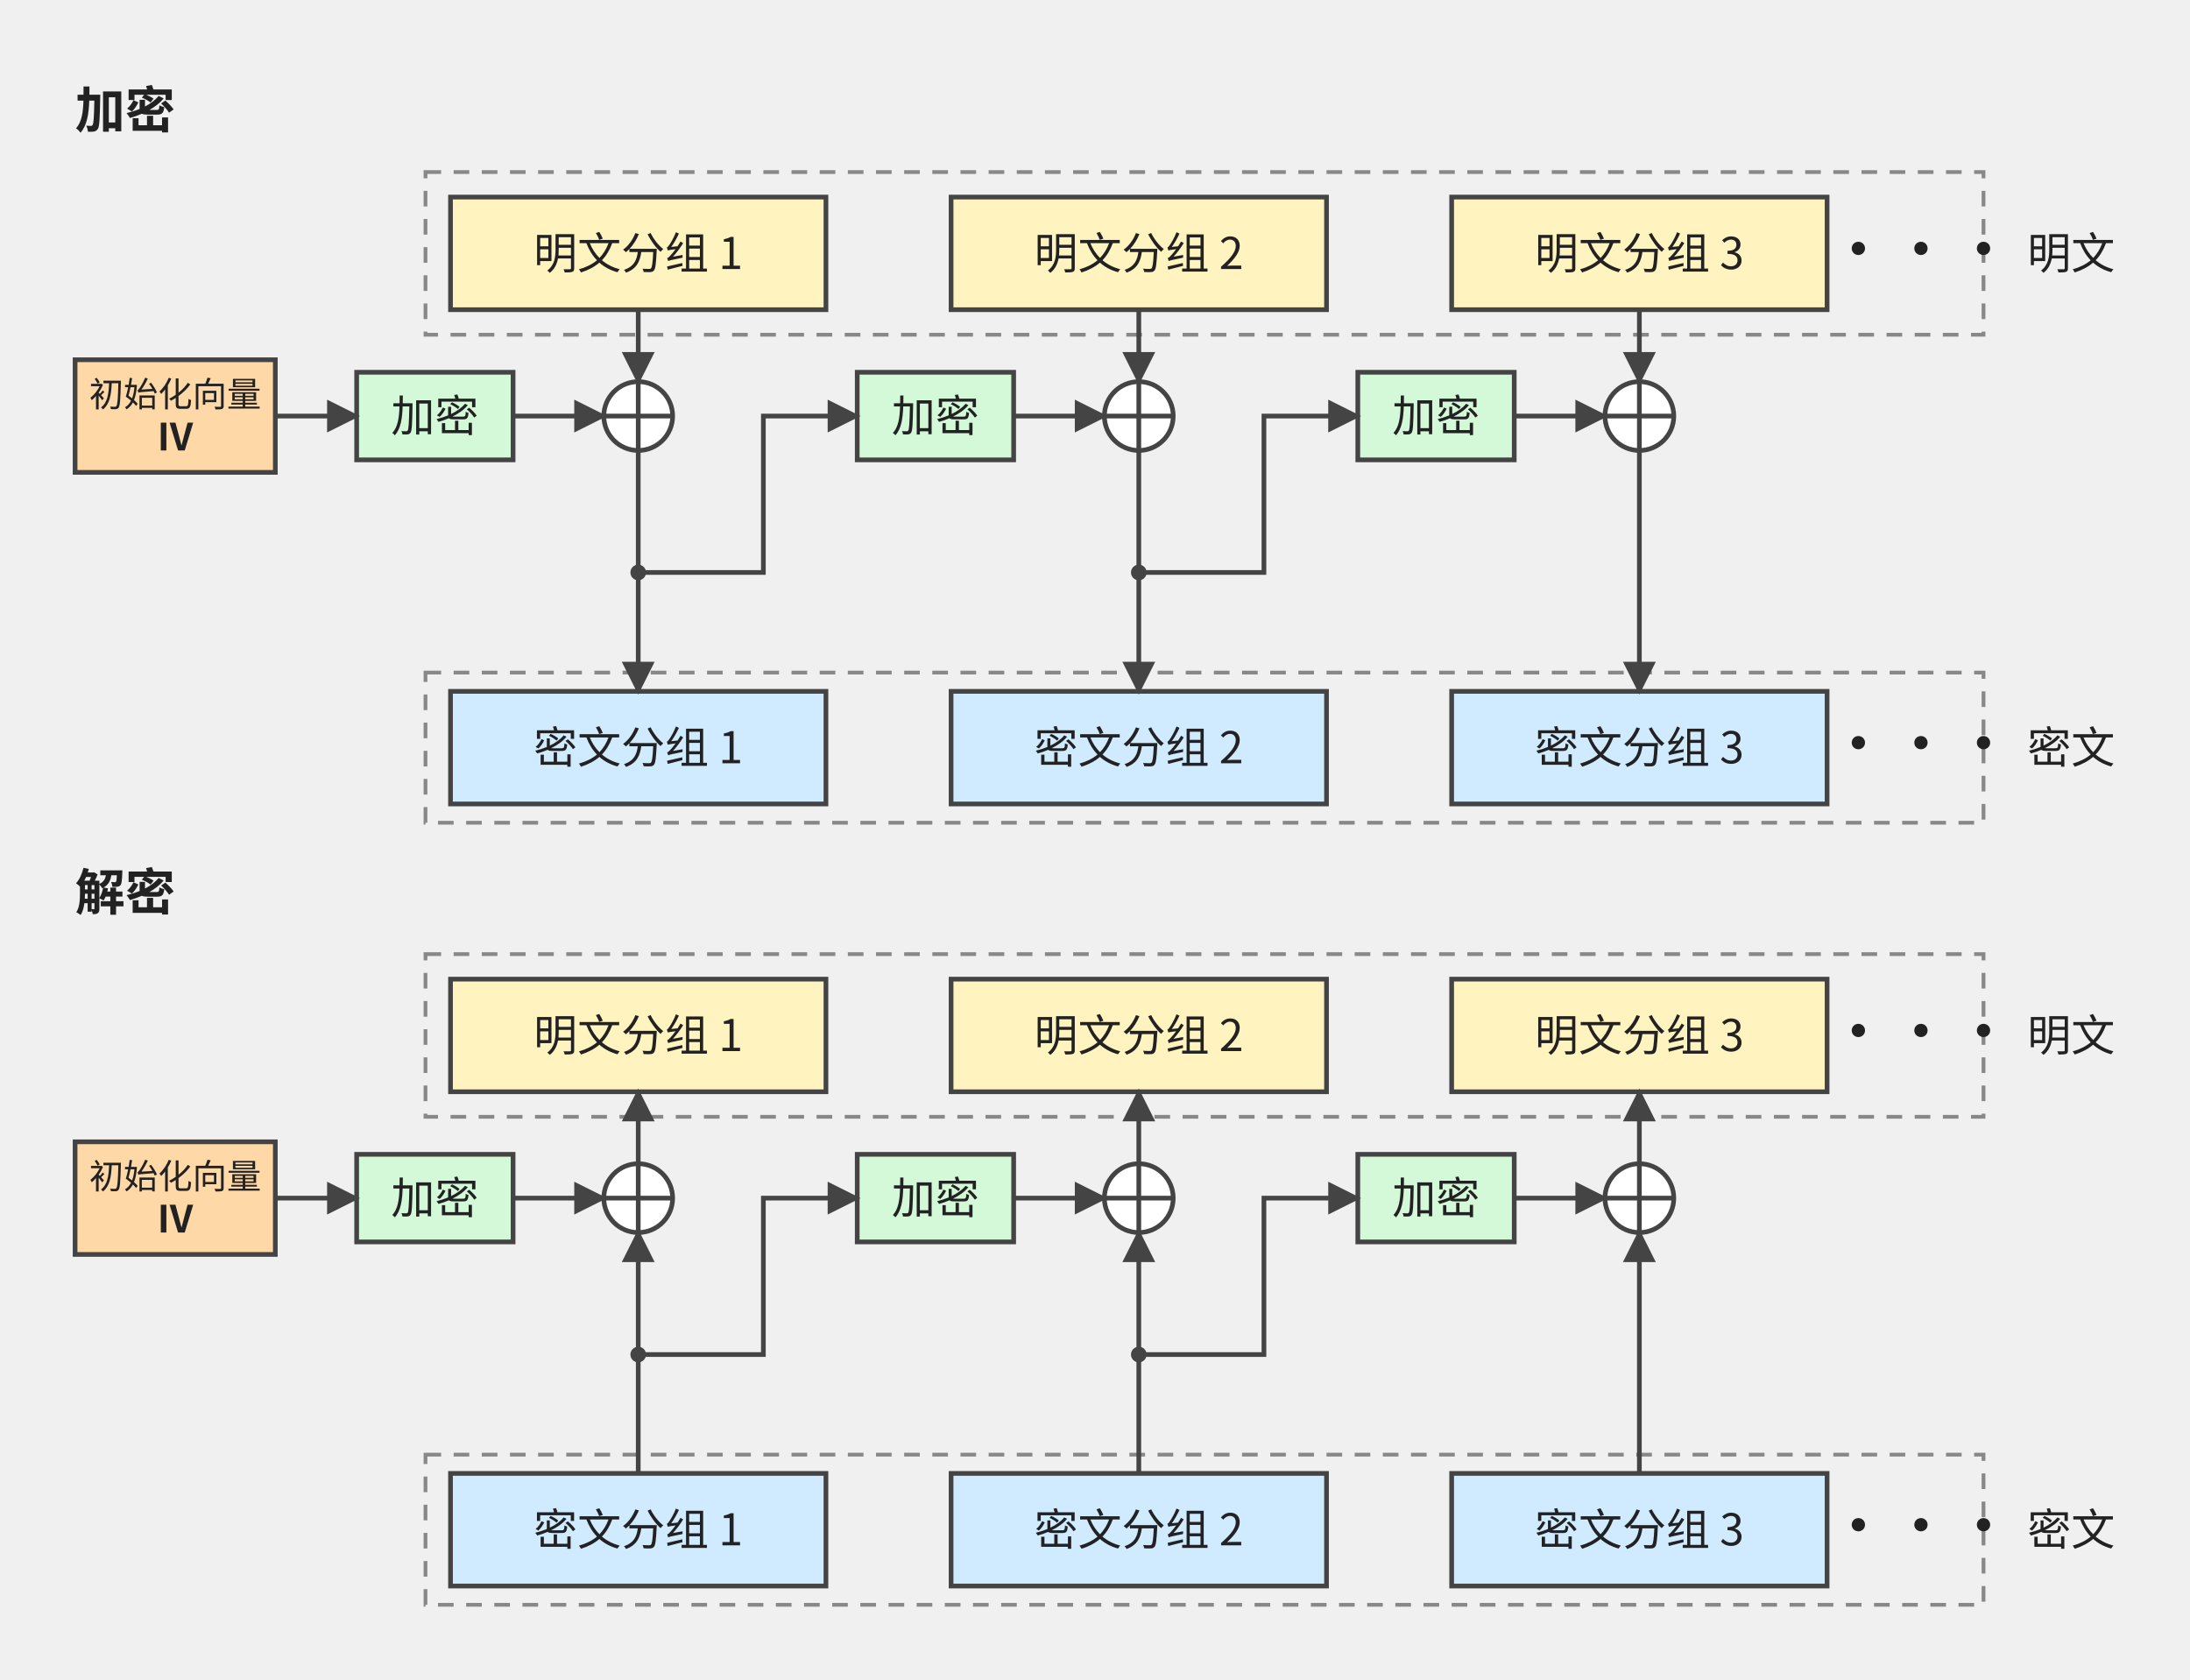
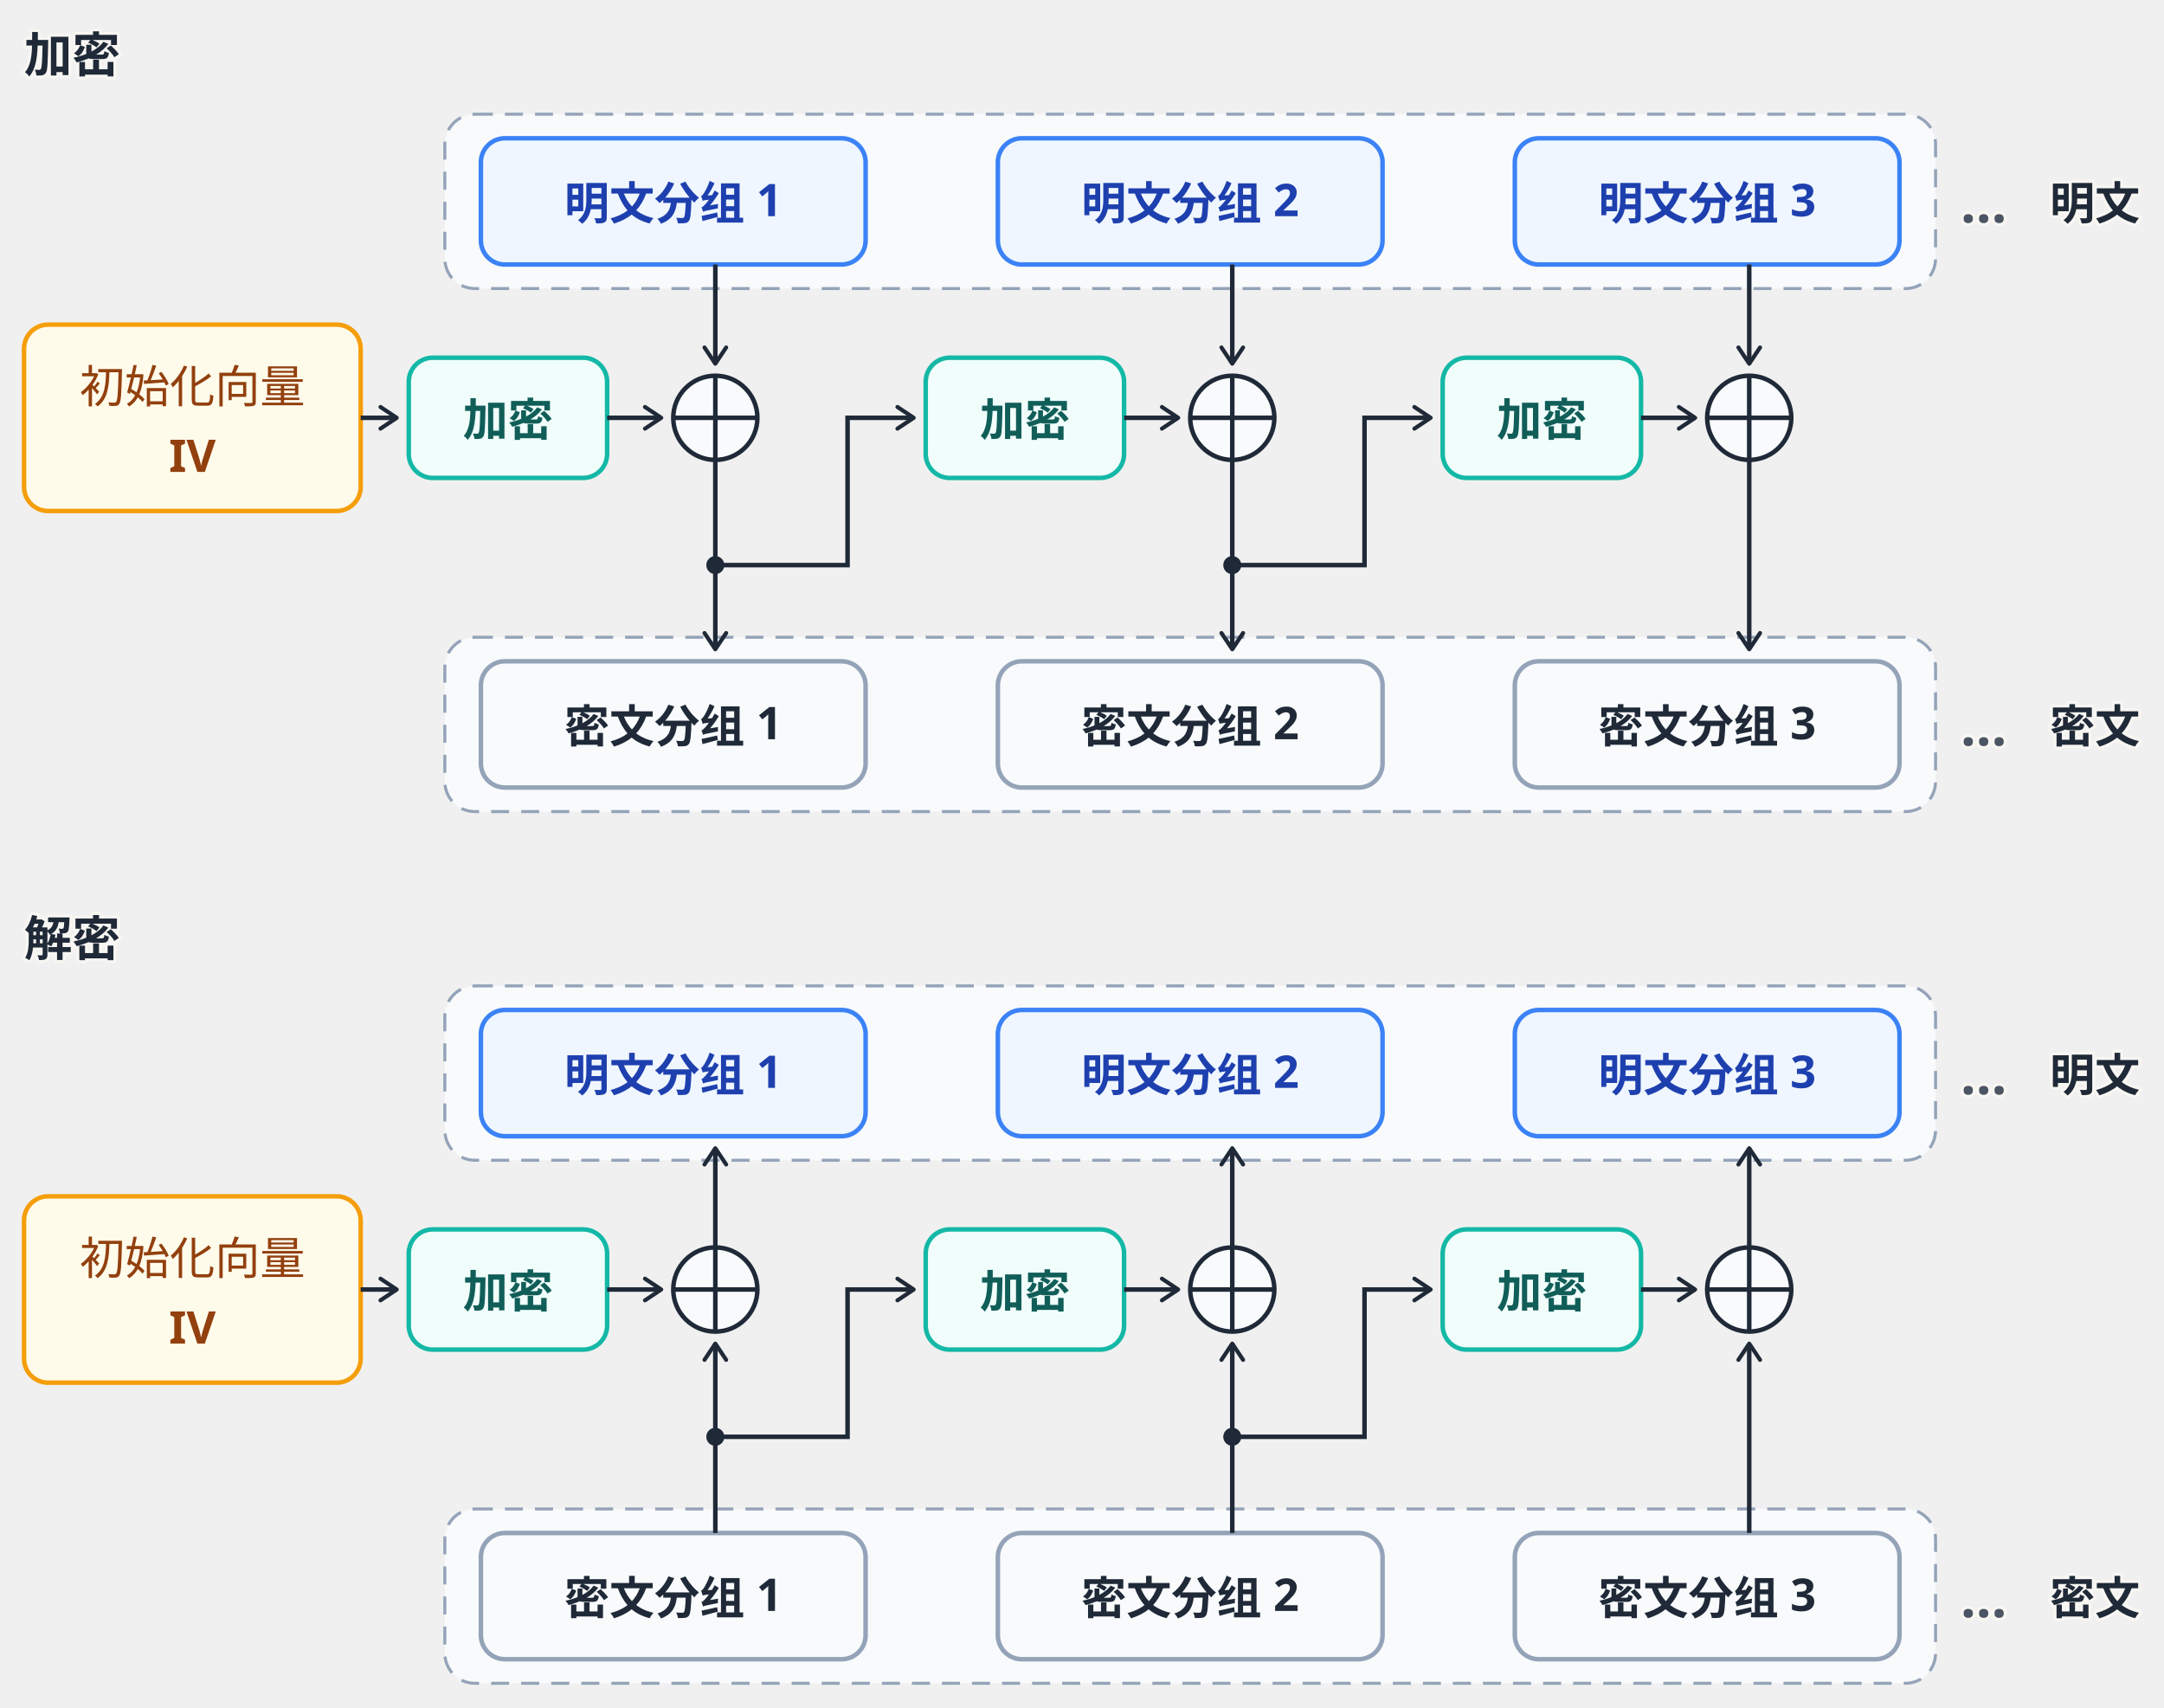
- <svg xmlns="http://www.w3.org/2000/svg" viewBox="-14 -23 700 537" width="700" role="img" aria-label="CFB 密码反馈模式：加密与解密">
-   <style>
- text{font-family:'PingFang SC','Microsoft YaHei','Noto Sans CJK SC',sans-serif;fill:#222;text-anchor:middle;font-size:14px}
- .h{text-anchor:start;font-size:16px;font-weight:bold}
- .t{font-size:11px}
- .d{font-size:20px}
- .bx{fill:#fff;stroke:#444;stroke-width:1.5}
- .y{fill:#fff3bf}.bl{fill:#d0ebff}.g{fill:#d3f9d8}.p{fill:#ffe3e3}.o{fill:#ffd8a8}.v{fill:#e5dbff}
- .dash{fill:none;stroke:#888;stroke-width:1.2;stroke-dasharray:5 4}
- .ln{fill:none;stroke:#444;stroke-width:1.5}
- </style>
+ <svg xmlns="http://www.w3.org/2000/svg" viewBox="0 0 720 568" width="720" height="568" role="img">
  <defs>
-     <marker id="a" viewBox="0 0 10 10" refX="9" refY="5" markerWidth="7" markerHeight="7" orient="auto">
-       <path d="M0 0L10 5L0 10z" fill="#444" />
+     <marker id="cfb-arrow" viewBox="0 0 10 10" refX="8" refY="5" markerWidth="6" markerHeight="6" orient="auto">
+       <path d="M2 1L8 5L2 9" fill="none" stroke="#1f2937" stroke-width="1.5" stroke-linecap="round" stroke-linejoin="round" />
    </marker>
  </defs>
-   <text class="h" x="10" y="18">加密</text>
-   <rect class="dash" x="122" y="32" width="498" height="52" />
-   <rect class="dash" x="122" y="192" width="498" height="48" />
-   <rect class="bx y" x="130" y="40" width="120" height="36" />
-   <text x="190" y="63">明文分组 1</text>
-   <rect class="bx y" x="290" y="40" width="120" height="36" />
-   <text x="350" y="63">明文分组 2</text>
-   <rect class="bx y" x="450" y="40" width="120" height="36" />
-   <text x="510" y="63">明文分组 3</text>
-   <rect class="bx o" x="10" y="92" width="64" height="36" />
-   <text class="t" x="42" y="107">初始化向量</text>
-   <text x="42" y="121" style="font-size:12px;font-weight:bold">IV</text>
-   <rect class="bx g" x="100" y="96" width="50" height="28" />
-   <text x="125" y="115">加密</text>
-   <rect class="bx g" x="260" y="96" width="50" height="28" />
-   <text x="285" y="115">加密</text>
-   <rect class="bx g" x="420" y="96" width="50" height="28" />
-   <text x="445" y="115">加密</text>
-   <circle class="bx" cx="190" cy="110" r="11" />
-   <circle class="bx" cx="350" cy="110" r="11" />
-   <circle class="bx" cx="510" cy="110" r="11" />
-   <path class="ln" d="M179 110H201M190 99V121M339 110H361M350 99V121M499 110H521M510 99V121" />
-   <rect class="bx bl" x="130" y="198" width="120" height="36" />
-   <text x="190" y="221">密文分组 1</text>
-   <rect class="bx bl" x="290" y="198" width="120" height="36" />
-   <text x="350" y="221">密文分组 2</text>
-   <rect class="bx bl" x="450" y="198" width="120" height="36" />
-   <text x="510" y="221">密文分组 3</text>
-   <text class="d" x="600" y="64">···</text>
-   <text class="d" x="600" y="222">···</text>
-   <text x="648" y="63">明文</text>
-   <text x="648" y="221">密文</text>
-   <g class="ln" marker-end="url(#a)">
-     <path d="M190 76V99" />
-     <path d="M350 76V99" />
-     <path d="M510 76V99" />
-     <path d="M74 110H100" />
-     <path d="M150 110H179" />
-     <path d="M310 110H339" />
-     <path d="M470 110H499" />
-     <path d="M190 121V198" />
-     <path d="M350 121V198" />
-     <path d="M510 121V198" />
-     <path d="M190 160H230V110H260" />
-     <path d="M350 160H390V110H420" />
+   <g font-family="'PingFang SC','Noto Sans SC','Microsoft YaHei',system-ui,sans-serif">
+     <text x="8" y="24" text-anchor="start" font-size="16" font-weight="600" fill="#1f2937" paint-order="stroke" stroke="#f7f6f2" stroke-width="2" stroke-linejoin="round">加密</text>
+     <rect x="148" y="38" width="496" height="58" rx="10" fill="#f8fafc" stroke="#94a3b8" stroke-width="1" stroke-dasharray="6 4" data-role="group" />
+     <rect x="160" y="46" width="128" height="42" rx="8" fill="#eff6ff" stroke="#3b82f6" stroke-width="1.5" />
+     <text x="224" y="73" text-anchor="middle" font-size="15" font-weight="600" fill="#1e40af">明文分组 1</text>
+     <rect x="332" y="46" width="128" height="42" rx="8" fill="#eff6ff" stroke="#3b82f6" stroke-width="1.5" />
+     <text x="396" y="73" text-anchor="middle" font-size="15" font-weight="600" fill="#1e40af">明文分组 2</text>
+     <rect x="504" y="46" width="128" height="42" rx="8" fill="#eff6ff" stroke="#3b82f6" stroke-width="1.5" />
+     <text x="568" y="73" text-anchor="middle" font-size="15" font-weight="600" fill="#1e40af">明文分组 3</text>
+     <text x="660" y="74" text-anchor="middle" font-size="18" font-weight="600" fill="#4b5563" paint-order="stroke" stroke="#f7f6f2" stroke-width="2" stroke-linejoin="round">…</text>
+     <text x="712" y="73" text-anchor="end" font-size="15" font-weight="600" fill="#1f2937" paint-order="stroke" stroke="#f7f6f2" stroke-width="2" stroke-linejoin="round">明文</text>
+     <rect x="8" y="108" width="112" height="62" rx="8" fill="#fffbeb" stroke="#f59e0b" stroke-width="1.5" />
+     <text x="64" y="134" text-anchor="middle" font-size="15" font-weight="400" fill="#92400e">初始化向量</text>
+     <text x="64" y="157" text-anchor="middle" font-size="15" font-weight="600" fill="#92400e">IV</text>
+     <rect x="136" y="119" width="66" height="40" rx="8" fill="#f0fdfa" stroke="#14b8a6" stroke-width="1.5" />
+     <text x="169" y="145" text-anchor="middle" font-size="15" font-weight="600" fill="#115e59">加密</text>
+     <rect x="308" y="119" width="66" height="40" rx="8" fill="#f0fdfa" stroke="#14b8a6" stroke-width="1.5" />
+     <text x="341" y="145" text-anchor="middle" font-size="15" font-weight="600" fill="#115e59">加密</text>
+     <rect x="480" y="119" width="66" height="40" rx="8" fill="#f0fdfa" stroke="#14b8a6" stroke-width="1.5" />
+     <text x="513" y="145" text-anchor="middle" font-size="15" font-weight="600" fill="#115e59">加密</text>
+     <circle cx="238" cy="139" r="14" fill="#f8fafc" stroke="#1f2937" stroke-width="1.5" />
+     <path d="M224 139 H252 M238 125 V153" fill="none" stroke="#1f2937" stroke-width="1.5" />
+     <circle cx="410" cy="139" r="14" fill="#f8fafc" stroke="#1f2937" stroke-width="1.5" />
+     <path d="M396 139 H424 M410 125 V153" fill="none" stroke="#1f2937" stroke-width="1.5" />
+     <circle cx="582" cy="139" r="14" fill="#f8fafc" stroke="#1f2937" stroke-width="1.5" />
+     <path d="M568 139 H596 M582 125 V153" fill="none" stroke="#1f2937" stroke-width="1.5" />
+     <rect x="148" y="212" width="496" height="58" rx="10" fill="#f8fafc" stroke="#94a3b8" stroke-width="1" stroke-dasharray="6 4" data-role="group" />
+     <rect x="160" y="220" width="128" height="42" rx="8" fill="#f8fafc" stroke="#94a3b8" stroke-width="1.5" />
+     <text x="224" y="247" text-anchor="middle" font-size="15" font-weight="600" fill="#1f2937">密文分组 1</text>
+     <rect x="332" y="220" width="128" height="42" rx="8" fill="#f8fafc" stroke="#94a3b8" stroke-width="1.5" />
+     <text x="396" y="247" text-anchor="middle" font-size="15" font-weight="600" fill="#1f2937">密文分组 2</text>
+     <rect x="504" y="220" width="128" height="42" rx="8" fill="#f8fafc" stroke="#94a3b8" stroke-width="1.5" />
+     <text x="568" y="247" text-anchor="middle" font-size="15" font-weight="600" fill="#1f2937">密文分组 3</text>
+     <text x="660" y="248" text-anchor="middle" font-size="18" font-weight="600" fill="#4b5563" paint-order="stroke" stroke="#f7f6f2" stroke-width="2" stroke-linejoin="round">…</text>
+     <text x="712" y="247" text-anchor="end" font-size="15" font-weight="600" fill="#1f2937" paint-order="stroke" stroke="#f7f6f2" stroke-width="2" stroke-linejoin="round">密文</text>
+     <g fill="none" stroke="#1f2937" stroke-width="1.5" marker-end="url(#cfb-arrow)">
+       <path d="M238 88 V121" />
+       <path d="M410 88 V121" />
+       <path d="M582 88 V121" />
+       <path d="M120 139 H132" />
+       <path d="M202 139 H220" />
+       <path d="M374 139 H392" />
+       <path d="M546 139 H564" />
+       <path d="M238 153 V216" />
+       <path d="M410 153 V216" />
+       <path d="M582 153 V216" />
+       <path d="M238 188 H282 V139 H304" />
+       <path d="M410 188 H454 V139 H476" />
+     </g>
+     <circle cx="238" cy="188" r="3" fill="#1f2937" />
+     <circle cx="410" cy="188" r="3" fill="#1f2937" />
+     <text x="8" y="318" text-anchor="start" font-size="16" font-weight="600" fill="#1f2937" paint-order="stroke" stroke="#f7f6f2" stroke-width="2" stroke-linejoin="round">解密</text>
+     <rect x="148" y="328" width="496" height="58" rx="10" fill="#f8fafc" stroke="#94a3b8" stroke-width="1" stroke-dasharray="6 4" data-role="group" />
+     <rect x="160" y="336" width="128" height="42" rx="8" fill="#eff6ff" stroke="#3b82f6" stroke-width="1.5" />
+     <text x="224" y="363" text-anchor="middle" font-size="15" font-weight="600" fill="#1e40af">明文分组 1</text>
+     <rect x="332" y="336" width="128" height="42" rx="8" fill="#eff6ff" stroke="#3b82f6" stroke-width="1.5" />
+     <text x="396" y="363" text-anchor="middle" font-size="15" font-weight="600" fill="#1e40af">明文分组 2</text>
+     <rect x="504" y="336" width="128" height="42" rx="8" fill="#eff6ff" stroke="#3b82f6" stroke-width="1.5" />
+     <text x="568" y="363" text-anchor="middle" font-size="15" font-weight="600" fill="#1e40af">明文分组 3</text>
+     <text x="660" y="364" text-anchor="middle" font-size="18" font-weight="600" fill="#4b5563" paint-order="stroke" stroke="#f7f6f2" stroke-width="2" stroke-linejoin="round">…</text>
+     <text x="712" y="363" text-anchor="end" font-size="15" font-weight="600" fill="#1f2937" paint-order="stroke" stroke="#f7f6f2" stroke-width="2" stroke-linejoin="round">明文</text>
+     <rect x="8" y="398" width="112" height="62" rx="8" fill="#fffbeb" stroke="#f59e0b" stroke-width="1.5" />
+     <text x="64" y="424" text-anchor="middle" font-size="15" font-weight="400" fill="#92400e">初始化向量</text>
+     <text x="64" y="447" text-anchor="middle" font-size="15" font-weight="600" fill="#92400e">IV</text>
+     <rect x="136" y="409" width="66" height="40" rx="8" fill="#f0fdfa" stroke="#14b8a6" stroke-width="1.5" />
+     <text x="169" y="435" text-anchor="middle" font-size="15" font-weight="600" fill="#115e59">加密</text>
+     <rect x="308" y="409" width="66" height="40" rx="8" fill="#f0fdfa" stroke="#14b8a6" stroke-width="1.5" />
+     <text x="341" y="435" text-anchor="middle" font-size="15" font-weight="600" fill="#115e59">加密</text>
+     <rect x="480" y="409" width="66" height="40" rx="8" fill="#f0fdfa" stroke="#14b8a6" stroke-width="1.5" />
+     <text x="513" y="435" text-anchor="middle" font-size="15" font-weight="600" fill="#115e59">加密</text>
+     <circle cx="238" cy="429" r="14" fill="#f8fafc" stroke="#1f2937" stroke-width="1.5" />
+     <path d="M224 429 H252 M238 415 V443" fill="none" stroke="#1f2937" stroke-width="1.5" />
+     <circle cx="410" cy="429" r="14" fill="#f8fafc" stroke="#1f2937" stroke-width="1.5" />
+     <path d="M396 429 H424 M410 415 V443" fill="none" stroke="#1f2937" stroke-width="1.5" />
+     <circle cx="582" cy="429" r="14" fill="#f8fafc" stroke="#1f2937" stroke-width="1.5" />
+     <path d="M568 429 H596 M582 415 V443" fill="none" stroke="#1f2937" stroke-width="1.5" />
+     <rect x="148" y="502" width="496" height="58" rx="10" fill="#f8fafc" stroke="#94a3b8" stroke-width="1" stroke-dasharray="6 4" data-role="group" />
+     <rect x="160" y="510" width="128" height="42" rx="8" fill="#f8fafc" stroke="#94a3b8" stroke-width="1.5" />
+     <text x="224" y="537" text-anchor="middle" font-size="15" font-weight="600" fill="#1f2937">密文分组 1</text>
+     <rect x="332" y="510" width="128" height="42" rx="8" fill="#f8fafc" stroke="#94a3b8" stroke-width="1.5" />
+     <text x="396" y="537" text-anchor="middle" font-size="15" font-weight="600" fill="#1f2937">密文分组 2</text>
+     <rect x="504" y="510" width="128" height="42" rx="8" fill="#f8fafc" stroke="#94a3b8" stroke-width="1.5" />
+     <text x="568" y="537" text-anchor="middle" font-size="15" font-weight="600" fill="#1f2937">密文分组 3</text>
+     <text x="660" y="538" text-anchor="middle" font-size="18" font-weight="600" fill="#4b5563" paint-order="stroke" stroke="#f7f6f2" stroke-width="2" stroke-linejoin="round">…</text>
+     <text x="712" y="537" text-anchor="end" font-size="15" font-weight="600" fill="#1f2937" paint-order="stroke" stroke="#f7f6f2" stroke-width="2" stroke-linejoin="round">密文</text>
+     <g fill="none" stroke="#1f2937" stroke-width="1.5" marker-end="url(#cfb-arrow)">
+       <path d="M238 415 V382" />
+       <path d="M410 415 V382" />
+       <path d="M582 415 V382" />
+       <path d="M120 429 H132" />
+       <path d="M202 429 H220" />
+       <path d="M374 429 H392" />
+       <path d="M546 429 H564" />
+       <path d="M238 510 V447" />
+       <path d="M410 510 V447" />
+       <path d="M582 510 V447" />
+       <path d="M238 478 H282 V429 H304" />
+       <path d="M410 478 H454 V429 H476" />
+     </g>
+     <circle cx="238" cy="478" r="3" fill="#1f2937" />
+     <circle cx="410" cy="478" r="3" fill="#1f2937" />
  </g>
-   <circle cx="190" cy="160" r="2.5" fill="#444" />
-   <circle cx="350" cy="160" r="2.5" fill="#444" />
-   <text class="h" x="10" y="268">解密</text>
-   <rect class="dash" x="122" y="282" width="498" height="52" />
-   <rect class="dash" x="122" y="442" width="498" height="48" />
-   <rect class="bx y" x="130" y="290" width="120" height="36" />
-   <text x="190" y="313">明文分组 1</text>
-   <rect class="bx y" x="290" y="290" width="120" height="36" />
-   <text x="350" y="313">明文分组 2</text>
-   <rect class="bx y" x="450" y="290" width="120" height="36" />
-   <text x="510" y="313">明文分组 3</text>
-   <rect class="bx o" x="10" y="342" width="64" height="36" />
-   <text class="t" x="42" y="357">初始化向量</text>
-   <text x="42" y="371" style="font-size:12px;font-weight:bold">IV</text>
-   <rect class="bx g" x="100" y="346" width="50" height="28" />
-   <text x="125" y="365">加密</text>
-   <rect class="bx g" x="260" y="346" width="50" height="28" />
-   <text x="285" y="365">加密</text>
-   <rect class="bx g" x="420" y="346" width="50" height="28" />
-   <text x="445" y="365">加密</text>
-   <circle class="bx" cx="190" cy="360" r="11" />
-   <circle class="bx" cx="350" cy="360" r="11" />
-   <circle class="bx" cx="510" cy="360" r="11" />
-   <path class="ln" d="M179 360H201M190 349V371M339 360H361M350 349V371M499 360H521M510 349V371" />
-   <rect class="bx bl" x="130" y="448" width="120" height="36" />
-   <text x="190" y="471">密文分组 1</text>
-   <rect class="bx bl" x="290" y="448" width="120" height="36" />
-   <text x="350" y="471">密文分组 2</text>
-   <rect class="bx bl" x="450" y="448" width="120" height="36" />
-   <text x="510" y="471">密文分组 3</text>
-   <text class="d" x="600" y="314">···</text>
-   <text class="d" x="600" y="472">···</text>
-   <text x="648" y="313">明文</text>
-   <text x="648" y="471">密文</text>
-   <g class="ln" marker-end="url(#a)">
-     <path d="M190 349V326" />
-     <path d="M350 349V326" />
-     <path d="M510 349V326" />
-     <path d="M74 360H100" />
-     <path d="M150 360H179" />
-     <path d="M310 360H339" />
-     <path d="M470 360H499" />
-     <path d="M190 448V371" />
-     <path d="M350 448V371" />
-     <path d="M510 448V371" />
-     <path d="M190 410H230V360H260" />
-     <path d="M350 410H390V360H420" />
-   </g>
-   <circle cx="190" cy="410" r="2.5" fill="#444" />
-   <circle cx="350" cy="410" r="2.5" fill="#444" />
</svg>
